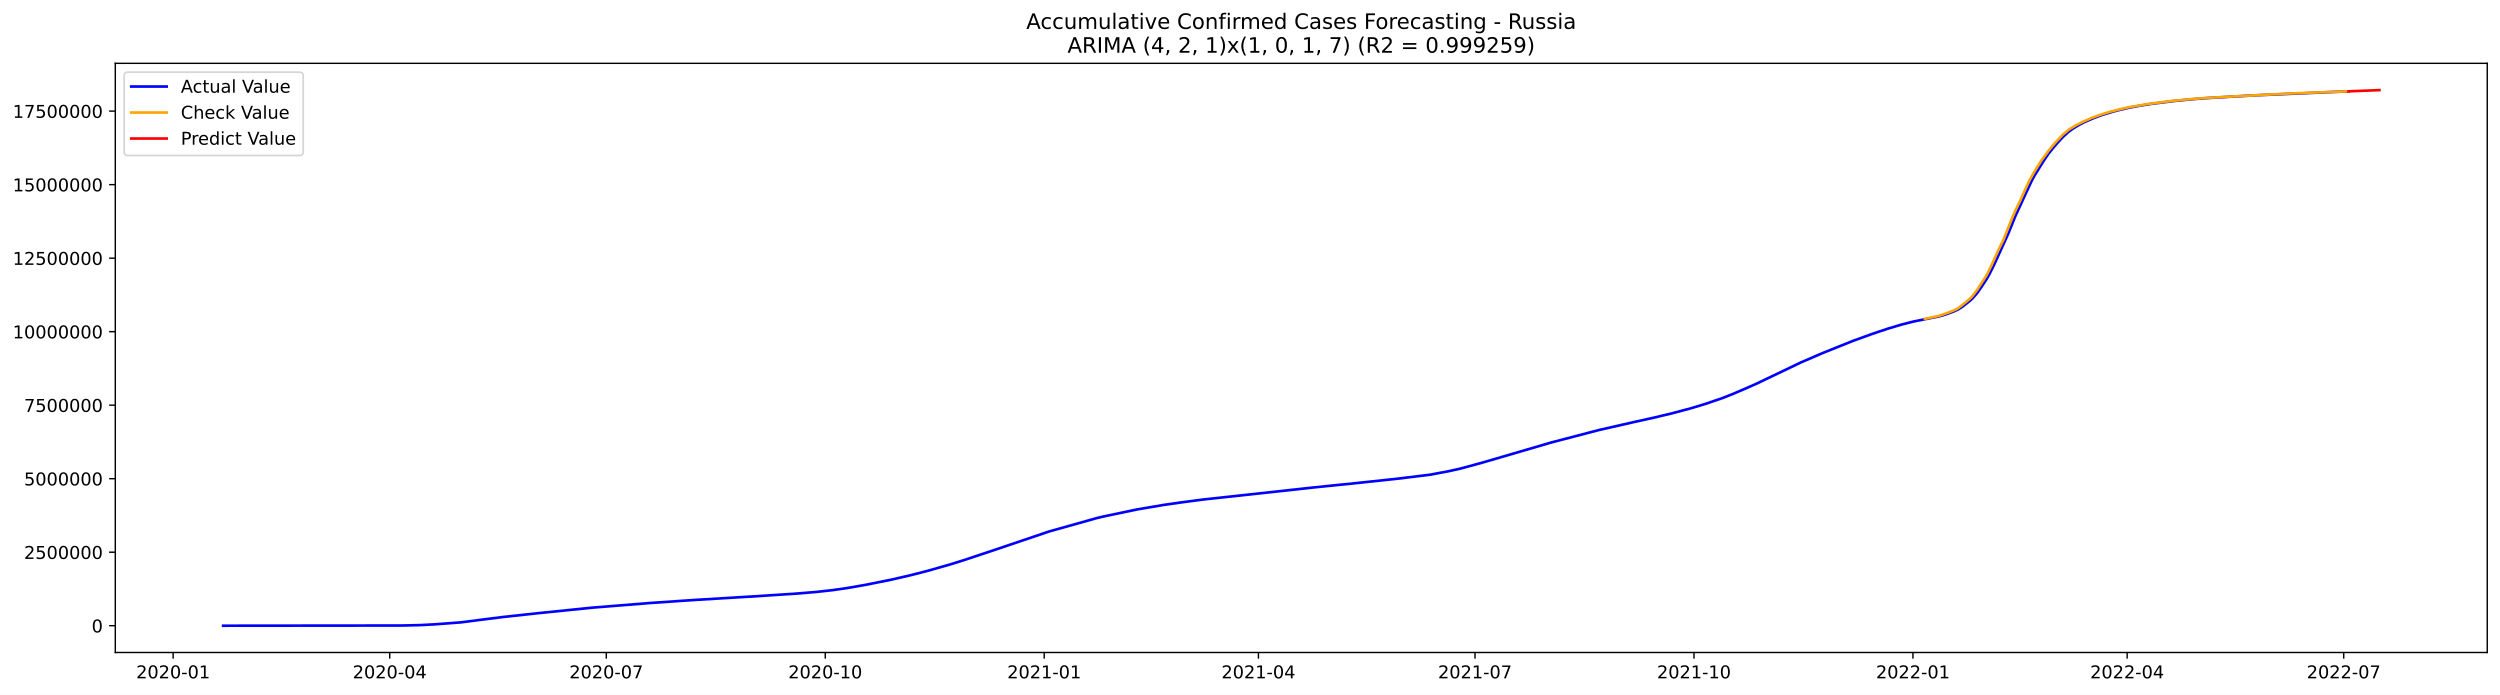
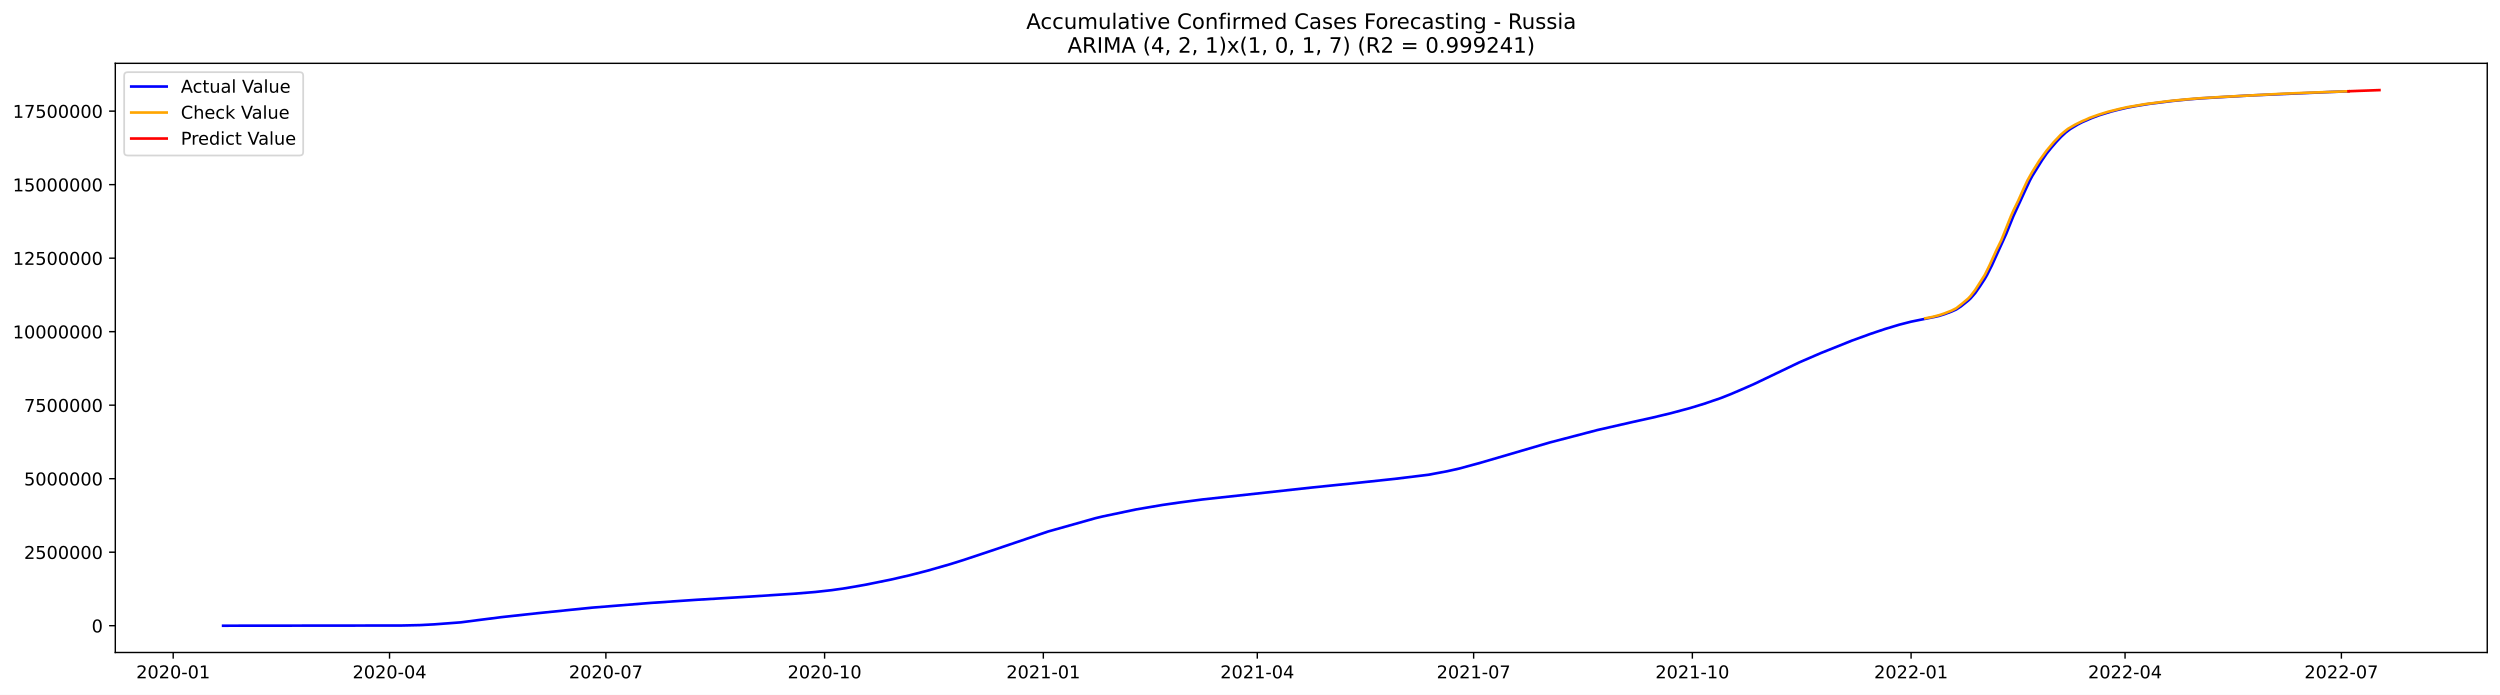
<svg xmlns="http://www.w3.org/2000/svg" xmlns:xlink="http://www.w3.org/1999/xlink" width="1411.5pt" height="392.274pt" viewBox="0 0 1411.5 392.274" version="1.1">
  <defs>
    <style type="text/css">*{stroke-linejoin: round; stroke-linecap: butt}</style>
  </defs>
  <g id="figure_1">
    <g id="patch_1">
      <path d="M 0 392.274  L 1411.5 392.274  L 1411.5 0  L 0 0  z " style="fill: #ffffff" />
    </g>
    <g id="axes_1">
      <g id="patch_2">
        <path d="M 65.1 368.396  L 1404.3 368.396  L 1404.3 35.755  L 65.1 35.755  z " style="fill: #ffffff" />
      </g>
      <g id="matplotlib.axis_1">
        <g id="xtick_1">
          <g id="line2d_1">
            <defs>
-               <path id="m89ec3e4b65" d="M 0 0  L 0 3.5  " style="stroke: #000000; stroke-width: 0.8" />
+               <path id="m504a8bcb71" d="M 0 0  L 0 3.5  " style="stroke: #000000; stroke-width: 0.8" />
            </defs>
            <g>
-               <use xlink:href="#m89ec3e4b65" x="97.754" y="368.396" style="stroke: #000000; stroke-width: 0.8" />
+               <use xlink:href="#m504a8bcb71" x="97.785" y="368.396" style="stroke: #000000; stroke-width: 0.8" />
            </g>
          </g>
          <g id="text_1">
-             <g transform="translate(76.86218 382.9939)scale(0.1 -0.1)">
+             <g transform="translate(76.89329 382.9939)scale(0.1 -0.1)">
              <defs>
                <path id="DejaVuSans-32" d="M 1228 531  L 3431 531  L 3431 0  L 469 0  L 469 531  Q 828 903 1448 1529  Q 2069 2156 2228 2338  Q 2531 2678 2651 2914  Q 2772 3150 2772 3378  Q 2772 3750 2511 3984  Q 2250 4219 1831 4219  Q 1534 4219 1204 4116  Q 875 4013 500 3803  L 500 4441  Q 881 4594 1212 4672  Q 1544 4750 1819 4750  Q 2544 4750 2975 4387  Q 3406 4025 3406 3419  Q 3406 3131 3298 2873  Q 3191 2616 2906 2266  Q 2828 2175 2409 1742  Q 1991 1309 1228 531  z " transform="scale(0.015625)" />
                <path id="DejaVuSans-30" d="M 2034 4250  Q 1547 4250 1301 3770  Q 1056 3291 1056 2328  Q 1056 1369 1301 889  Q 1547 409 2034 409  Q 2525 409 2770 889  Q 3016 1369 3016 2328  Q 3016 3291 2770 3770  Q 2525 4250 2034 4250  z M 2034 4750  Q 2819 4750 3233 4129  Q 3647 3509 3647 2328  Q 3647 1150 3233 529  Q 2819 -91 2034 -91  Q 1250 -91 836 529  Q 422 1150 422 2328  Q 422 3509 836 4129  Q 1250 4750 2034 4750  z " transform="scale(0.015625)" />
                <path id="DejaVuSans-2d" d="M 313 2009  L 1997 2009  L 1997 1497  L 313 1497  L 313 2009  z " transform="scale(0.015625)" />
                <path id="DejaVuSans-31" d="M 794 531  L 1825 531  L 1825 4091  L 703 3866  L 703 4441  L 1819 4666  L 2450 4666  L 2450 531  L 3481 531  L 3481 0  L 794 0  L 794 531  z " transform="scale(0.015625)" />
              </defs>
              <use xlink:href="#DejaVuSans-32" />
              <use xlink:href="#DejaVuSans-30" x="63.623" />
              <use xlink:href="#DejaVuSans-32" x="127.246" />
              <use xlink:href="#DejaVuSans-30" x="190.869" />
              <use xlink:href="#DejaVuSans-2d" x="254.492" />
              <use xlink:href="#DejaVuSans-30" x="290.576" />
              <use xlink:href="#DejaVuSans-31" x="354.199" />
            </g>
          </g>
        </g>
        <g id="xtick_2">
          <g id="line2d_2">
            <g>
-               <use xlink:href="#m89ec3e4b65" x="220.037" y="368.396" style="stroke: #000000; stroke-width: 0.8" />
+               <use xlink:href="#m504a8bcb71" x="219.933" y="368.396" style="stroke: #000000; stroke-width: 0.8" />
            </g>
          </g>
          <g id="text_2">
-             <g transform="translate(199.1451 382.9939)scale(0.1 -0.1)">
+             <g transform="translate(199.0414 382.9939)scale(0.1 -0.1)">
              <defs>
                <path id="DejaVuSans-34" d="M 2419 4116  L 825 1625  L 2419 1625  L 2419 4116  z M 2253 4666  L 3047 4666  L 3047 1625  L 3713 1625  L 3713 1100  L 3047 1100  L 3047 0  L 2419 0  L 2419 1100  L 313 1100  L 313 1709  L 2253 4666  z " transform="scale(0.015625)" />
              </defs>
              <use xlink:href="#DejaVuSans-32" />
              <use xlink:href="#DejaVuSans-30" x="63.623" />
              <use xlink:href="#DejaVuSans-32" x="127.246" />
              <use xlink:href="#DejaVuSans-30" x="190.869" />
              <use xlink:href="#DejaVuSans-2d" x="254.492" />
              <use xlink:href="#DejaVuSans-30" x="290.576" />
              <use xlink:href="#DejaVuSans-34" x="354.199" />
            </g>
          </g>
        </g>
        <g id="xtick_3">
          <g id="line2d_3">
            <g>
-               <use xlink:href="#m89ec3e4b65" x="342.32" y="368.396" style="stroke: #000000; stroke-width: 0.8" />
+               <use xlink:href="#m504a8bcb71" x="342.081" y="368.396" style="stroke: #000000; stroke-width: 0.8" />
            </g>
          </g>
          <g id="text_3">
-             <g transform="translate(321.4281 382.9939)scale(0.1 -0.1)">
+             <g transform="translate(321.1896 382.9939)scale(0.1 -0.1)">
              <defs>
                <path id="DejaVuSans-37" d="M 525 4666  L 3525 4666  L 3525 4397  L 1831 0  L 1172 0  L 2766 4134  L 525 4134  L 525 4666  z " transform="scale(0.015625)" />
              </defs>
              <use xlink:href="#DejaVuSans-32" />
              <use xlink:href="#DejaVuSans-30" x="63.623" />
              <use xlink:href="#DejaVuSans-32" x="127.246" />
              <use xlink:href="#DejaVuSans-30" x="190.869" />
              <use xlink:href="#DejaVuSans-2d" x="254.492" />
              <use xlink:href="#DejaVuSans-30" x="290.576" />
              <use xlink:href="#DejaVuSans-37" x="354.199" />
            </g>
          </g>
        </g>
        <g id="xtick_4">
          <g id="line2d_4">
            <g>
-               <use xlink:href="#m89ec3e4b65" x="465.946" y="368.396" style="stroke: #000000; stroke-width: 0.8" />
+               <use xlink:href="#m504a8bcb71" x="465.571" y="368.396" style="stroke: #000000; stroke-width: 0.8" />
            </g>
          </g>
          <g id="text_4">
-             <g transform="translate(445.0548 382.9939)scale(0.1 -0.1)">
+             <g transform="translate(444.68 382.9939)scale(0.1 -0.1)">
              <use xlink:href="#DejaVuSans-32" />
              <use xlink:href="#DejaVuSans-30" x="63.623" />
              <use xlink:href="#DejaVuSans-32" x="127.246" />
              <use xlink:href="#DejaVuSans-30" x="190.869" />
              <use xlink:href="#DejaVuSans-2d" x="254.492" />
              <use xlink:href="#DejaVuSans-31" x="290.576" />
              <use xlink:href="#DejaVuSans-30" x="354.199" />
            </g>
          </g>
        </g>
        <g id="xtick_5">
          <g id="line2d_5">
            <g>
-               <use xlink:href="#m89ec3e4b65" x="589.573" y="368.396" style="stroke: #000000; stroke-width: 0.8" />
+               <use xlink:href="#m504a8bcb71" x="589.062" y="368.396" style="stroke: #000000; stroke-width: 0.8" />
            </g>
          </g>
          <g id="text_5">
-             <g transform="translate(568.6816 382.9939)scale(0.1 -0.1)">
+             <g transform="translate(568.1704 382.9939)scale(0.1 -0.1)">
              <use xlink:href="#DejaVuSans-32" />
              <use xlink:href="#DejaVuSans-30" x="63.623" />
              <use xlink:href="#DejaVuSans-32" x="127.246" />
              <use xlink:href="#DejaVuSans-31" x="190.869" />
              <use xlink:href="#DejaVuSans-2d" x="254.492" />
              <use xlink:href="#DejaVuSans-30" x="290.576" />
              <use xlink:href="#DejaVuSans-31" x="354.199" />
            </g>
          </g>
        </g>
        <g id="xtick_6">
          <g id="line2d_6">
            <g>
-               <use xlink:href="#m89ec3e4b65" x="710.512" y="368.396" style="stroke: #000000; stroke-width: 0.8" />
+               <use xlink:href="#m504a8bcb71" x="709.868" y="368.396" style="stroke: #000000; stroke-width: 0.8" />
            </g>
          </g>
          <g id="text_6">
-             <g transform="translate(689.6208 382.9939)scale(0.1 -0.1)">
+             <g transform="translate(688.9763 382.9939)scale(0.1 -0.1)">
              <use xlink:href="#DejaVuSans-32" />
              <use xlink:href="#DejaVuSans-30" x="63.623" />
              <use xlink:href="#DejaVuSans-32" x="127.246" />
              <use xlink:href="#DejaVuSans-31" x="190.869" />
              <use xlink:href="#DejaVuSans-2d" x="254.492" />
              <use xlink:href="#DejaVuSans-30" x="290.576" />
              <use xlink:href="#DejaVuSans-34" x="354.199" />
            </g>
          </g>
        </g>
        <g id="xtick_7">
          <g id="line2d_7">
            <g>
-               <use xlink:href="#m89ec3e4b65" x="832.795" y="368.396" style="stroke: #000000; stroke-width: 0.8" />
+               <use xlink:href="#m504a8bcb71" x="832.016" y="368.396" style="stroke: #000000; stroke-width: 0.8" />
            </g>
          </g>
          <g id="text_7">
-             <g transform="translate(811.9037 382.9939)scale(0.1 -0.1)">
+             <g transform="translate(811.1244 382.9939)scale(0.1 -0.1)">
              <use xlink:href="#DejaVuSans-32" />
              <use xlink:href="#DejaVuSans-30" x="63.623" />
              <use xlink:href="#DejaVuSans-32" x="127.246" />
              <use xlink:href="#DejaVuSans-31" x="190.869" />
              <use xlink:href="#DejaVuSans-2d" x="254.492" />
              <use xlink:href="#DejaVuSans-30" x="290.576" />
              <use xlink:href="#DejaVuSans-37" x="354.199" />
            </g>
          </g>
        </g>
        <g id="xtick_8">
          <g id="line2d_8">
            <g>
-               <use xlink:href="#m89ec3e4b65" x="956.422" y="368.396" style="stroke: #000000; stroke-width: 0.8" />
+               <use xlink:href="#m504a8bcb71" x="955.506" y="368.396" style="stroke: #000000; stroke-width: 0.8" />
            </g>
          </g>
          <g id="text_8">
-             <g transform="translate(935.5304 382.9939)scale(0.1 -0.1)">
+             <g transform="translate(934.6148 382.9939)scale(0.1 -0.1)">
              <use xlink:href="#DejaVuSans-32" />
              <use xlink:href="#DejaVuSans-30" x="63.623" />
              <use xlink:href="#DejaVuSans-32" x="127.246" />
              <use xlink:href="#DejaVuSans-31" x="190.869" />
              <use xlink:href="#DejaVuSans-2d" x="254.492" />
              <use xlink:href="#DejaVuSans-31" x="290.576" />
              <use xlink:href="#DejaVuSans-30" x="354.199" />
            </g>
          </g>
        </g>
        <g id="xtick_9">
          <g id="line2d_9">
            <g>
-               <use xlink:href="#m89ec3e4b65" x="1080.049" y="368.396" style="stroke: #000000; stroke-width: 0.8" />
+               <use xlink:href="#m504a8bcb71" x="1078.997" y="368.396" style="stroke: #000000; stroke-width: 0.8" />
            </g>
          </g>
          <g id="text_9">
-             <g transform="translate(1059.157 382.9939)scale(0.1 -0.1)">
+             <g transform="translate(1058.105 382.9939)scale(0.1 -0.1)">
              <use xlink:href="#DejaVuSans-32" />
              <use xlink:href="#DejaVuSans-30" x="63.623" />
              <use xlink:href="#DejaVuSans-32" x="127.246" />
              <use xlink:href="#DejaVuSans-32" x="190.869" />
              <use xlink:href="#DejaVuSans-2d" x="254.492" />
              <use xlink:href="#DejaVuSans-30" x="290.576" />
              <use xlink:href="#DejaVuSans-31" x="354.199" />
            </g>
          </g>
        </g>
        <g id="xtick_10">
          <g id="line2d_10">
            <g>
-               <use xlink:href="#m89ec3e4b65" x="1200.988" y="368.396" style="stroke: #000000; stroke-width: 0.8" />
+               <use xlink:href="#m504a8bcb71" x="1199.803" y="368.396" style="stroke: #000000; stroke-width: 0.8" />
            </g>
          </g>
          <g id="text_10">
-             <g transform="translate(1180.096 382.9939)scale(0.1 -0.1)">
+             <g transform="translate(1178.911 382.9939)scale(0.1 -0.1)">
              <use xlink:href="#DejaVuSans-32" />
              <use xlink:href="#DejaVuSans-30" x="63.623" />
              <use xlink:href="#DejaVuSans-32" x="127.246" />
              <use xlink:href="#DejaVuSans-32" x="190.869" />
              <use xlink:href="#DejaVuSans-2d" x="254.492" />
              <use xlink:href="#DejaVuSans-30" x="290.576" />
              <use xlink:href="#DejaVuSans-34" x="354.199" />
            </g>
          </g>
        </g>
        <g id="xtick_11">
          <g id="line2d_11">
            <g>
-               <use xlink:href="#m89ec3e4b65" x="1323.271" y="368.396" style="stroke: #000000; stroke-width: 0.8" />
+               <use xlink:href="#m504a8bcb71" x="1321.951" y="368.396" style="stroke: #000000; stroke-width: 0.8" />
            </g>
          </g>
          <g id="text_11">
-             <g transform="translate(1302.379 382.9939)scale(0.1 -0.1)">
+             <g transform="translate(1301.059 382.9939)scale(0.1 -0.1)">
              <use xlink:href="#DejaVuSans-32" />
              <use xlink:href="#DejaVuSans-30" x="63.623" />
              <use xlink:href="#DejaVuSans-32" x="127.246" />
              <use xlink:href="#DejaVuSans-32" x="190.869" />
              <use xlink:href="#DejaVuSans-2d" x="254.492" />
              <use xlink:href="#DejaVuSans-30" x="290.576" />
              <use xlink:href="#DejaVuSans-37" x="354.199" />
            </g>
          </g>
        </g>
      </g>
      <g id="matplotlib.axis_2">
        <g id="ytick_1">
          <g id="line2d_12">
            <defs>
-               <path id="m2e0c36b276" d="M 0 0  L -3.5 0  " style="stroke: #000000; stroke-width: 0.8" />
+               <path id="m50d9e34f6b" d="M 0 0  L -3.5 0  " style="stroke: #000000; stroke-width: 0.8" />
            </defs>
            <g>
-               <use xlink:href="#m2e0c36b276" x="65.1" y="353.276" style="stroke: #000000; stroke-width: 0.8" />
+               <use xlink:href="#m50d9e34f6b" x="65.1" y="353.276" style="stroke: #000000; stroke-width: 0.8" />
            </g>
          </g>
          <g id="text_12">
            <g transform="translate(51.7375 357.0747)scale(0.1 -0.1)">
              <use xlink:href="#DejaVuSans-30" />
            </g>
          </g>
        </g>
        <g id="ytick_2">
          <g id="line2d_13">
            <g>
-               <use xlink:href="#m2e0c36b276" x="65.1" y="311.771" style="stroke: #000000; stroke-width: 0.8" />
+               <use xlink:href="#m50d9e34f6b" x="65.1" y="311.771" style="stroke: #000000; stroke-width: 0.8" />
            </g>
          </g>
          <g id="text_13">
-             <g transform="translate(13.5625 315.5699)scale(0.1 -0.1)">
+             <g transform="translate(13.5625 315.5702)scale(0.1 -0.1)">
              <defs>
                <path id="DejaVuSans-35" d="M 691 4666  L 3169 4666  L 3169 4134  L 1269 4134  L 1269 2991  Q 1406 3038 1543 3061  Q 1681 3084 1819 3084  Q 2600 3084 3056 2656  Q 3513 2228 3513 1497  Q 3513 744 3044 326  Q 2575 -91 1722 -91  Q 1428 -91 1123 -41  Q 819 9 494 109  L 494 744  Q 775 591 1075 516  Q 1375 441 1709 441  Q 2250 441 2565 725  Q 2881 1009 2881 1497  Q 2881 1984 2565 2268  Q 2250 2553 1709 2553  Q 1456 2553 1204 2497  Q 953 2441 691 2322  L 691 4666  z " transform="scale(0.015625)" />
              </defs>
              <use xlink:href="#DejaVuSans-32" />
              <use xlink:href="#DejaVuSans-35" x="63.623" />
              <use xlink:href="#DejaVuSans-30" x="127.246" />
              <use xlink:href="#DejaVuSans-30" x="190.869" />
              <use xlink:href="#DejaVuSans-30" x="254.492" />
              <use xlink:href="#DejaVuSans-30" x="318.115" />
              <use xlink:href="#DejaVuSans-30" x="381.738" />
            </g>
          </g>
        </g>
        <g id="ytick_3">
          <g id="line2d_14">
            <g>
-               <use xlink:href="#m2e0c36b276" x="65.1" y="270.266" style="stroke: #000000; stroke-width: 0.8" />
+               <use xlink:href="#m50d9e34f6b" x="65.1" y="270.266" style="stroke: #000000; stroke-width: 0.8" />
            </g>
          </g>
          <g id="text_14">
-             <g transform="translate(13.5625 274.0652)scale(0.1 -0.1)">
+             <g transform="translate(13.5625 274.0657)scale(0.1 -0.1)">
              <use xlink:href="#DejaVuSans-35" />
              <use xlink:href="#DejaVuSans-30" x="63.623" />
              <use xlink:href="#DejaVuSans-30" x="127.246" />
              <use xlink:href="#DejaVuSans-30" x="190.869" />
              <use xlink:href="#DejaVuSans-30" x="254.492" />
              <use xlink:href="#DejaVuSans-30" x="318.115" />
              <use xlink:href="#DejaVuSans-30" x="381.738" />
            </g>
          </g>
        </g>
        <g id="ytick_4">
          <g id="line2d_15">
            <g>
-               <use xlink:href="#m2e0c36b276" x="65.1" y="228.761" style="stroke: #000000; stroke-width: 0.8" />
+               <use xlink:href="#m50d9e34f6b" x="65.1" y="228.762" style="stroke: #000000; stroke-width: 0.8" />
            </g>
          </g>
          <g id="text_15">
-             <g transform="translate(13.5625 232.5604)scale(0.1 -0.1)">
+             <g transform="translate(13.5625 232.5612)scale(0.1 -0.1)">
              <use xlink:href="#DejaVuSans-37" />
              <use xlink:href="#DejaVuSans-35" x="63.623" />
              <use xlink:href="#DejaVuSans-30" x="127.246" />
              <use xlink:href="#DejaVuSans-30" x="190.869" />
              <use xlink:href="#DejaVuSans-30" x="254.492" />
              <use xlink:href="#DejaVuSans-30" x="318.115" />
              <use xlink:href="#DejaVuSans-30" x="381.738" />
            </g>
          </g>
        </g>
        <g id="ytick_5">
          <g id="line2d_16">
            <g>
-               <use xlink:href="#m2e0c36b276" x="65.1" y="187.256" style="stroke: #000000; stroke-width: 0.8" />
+               <use xlink:href="#m50d9e34f6b" x="65.1" y="187.257" style="stroke: #000000; stroke-width: 0.8" />
            </g>
          </g>
          <g id="text_16">
-             <g transform="translate(7.2 191.0556)scale(0.1 -0.1)">
+             <g transform="translate(7.2 191.0567)scale(0.1 -0.1)">
              <use xlink:href="#DejaVuSans-31" />
              <use xlink:href="#DejaVuSans-30" x="63.623" />
              <use xlink:href="#DejaVuSans-30" x="127.246" />
              <use xlink:href="#DejaVuSans-30" x="190.869" />
              <use xlink:href="#DejaVuSans-30" x="254.492" />
              <use xlink:href="#DejaVuSans-30" x="318.115" />
              <use xlink:href="#DejaVuSans-30" x="381.738" />
              <use xlink:href="#DejaVuSans-30" x="445.361" />
            </g>
          </g>
        </g>
        <g id="ytick_6">
          <g id="line2d_17">
            <g>
-               <use xlink:href="#m2e0c36b276" x="65.1" y="145.752" style="stroke: #000000; stroke-width: 0.8" />
+               <use xlink:href="#m50d9e34f6b" x="65.1" y="145.753" style="stroke: #000000; stroke-width: 0.8" />
            </g>
          </g>
          <g id="text_17">
-             <g transform="translate(7.2 149.5508)scale(0.1 -0.1)">
+             <g transform="translate(7.2 149.5522)scale(0.1 -0.1)">
              <use xlink:href="#DejaVuSans-31" />
              <use xlink:href="#DejaVuSans-32" x="63.623" />
              <use xlink:href="#DejaVuSans-35" x="127.246" />
              <use xlink:href="#DejaVuSans-30" x="190.869" />
              <use xlink:href="#DejaVuSans-30" x="254.492" />
              <use xlink:href="#DejaVuSans-30" x="318.115" />
              <use xlink:href="#DejaVuSans-30" x="381.738" />
              <use xlink:href="#DejaVuSans-30" x="445.361" />
            </g>
          </g>
        </g>
        <g id="ytick_7">
          <g id="line2d_18">
            <g>
-               <use xlink:href="#m2e0c36b276" x="65.1" y="104.247" style="stroke: #000000; stroke-width: 0.8" />
+               <use xlink:href="#m50d9e34f6b" x="65.1" y="104.248" style="stroke: #000000; stroke-width: 0.8" />
            </g>
          </g>
          <g id="text_18">
-             <g transform="translate(7.2 108.046)scale(0.1 -0.1)">
+             <g transform="translate(7.2 108.0477)scale(0.1 -0.1)">
              <use xlink:href="#DejaVuSans-31" />
              <use xlink:href="#DejaVuSans-35" x="63.623" />
              <use xlink:href="#DejaVuSans-30" x="127.246" />
              <use xlink:href="#DejaVuSans-30" x="190.869" />
              <use xlink:href="#DejaVuSans-30" x="254.492" />
              <use xlink:href="#DejaVuSans-30" x="318.115" />
              <use xlink:href="#DejaVuSans-30" x="381.738" />
              <use xlink:href="#DejaVuSans-30" x="445.361" />
            </g>
          </g>
        </g>
        <g id="ytick_8">
          <g id="line2d_19">
            <g>
-               <use xlink:href="#m2e0c36b276" x="65.1" y="62.742" style="stroke: #000000; stroke-width: 0.8" />
+               <use xlink:href="#m50d9e34f6b" x="65.1" y="62.744" style="stroke: #000000; stroke-width: 0.8" />
            </g>
          </g>
          <g id="text_19">
-             <g transform="translate(7.2 66.54123)scale(0.1 -0.1)">
+             <g transform="translate(7.2 66.54315)scale(0.1 -0.1)">
              <use xlink:href="#DejaVuSans-31" />
              <use xlink:href="#DejaVuSans-37" x="63.623" />
              <use xlink:href="#DejaVuSans-35" x="127.246" />
              <use xlink:href="#DejaVuSans-30" x="190.869" />
              <use xlink:href="#DejaVuSans-30" x="254.492" />
              <use xlink:href="#DejaVuSans-30" x="318.115" />
              <use xlink:href="#DejaVuSans-30" x="381.738" />
              <use xlink:href="#DejaVuSans-30" x="445.361" />
            </g>
          </g>
        </g>
      </g>
      <g id="line2d_20">
-         <path d="M 125.973 353.276  L 226.755 353.17  L 237.506 352.925  L 245.568 352.493  L 260.35 351.376  L 269.756 350.157  L 283.194 348.45  L 303.35 346.25  L 334.257 343.096  L 367.851 340.389  L 393.383 338.656  L 422.946 336.882  L 448.477 335.23  L 460.571 334.245  L 469.978 333.203  L 478.04 332.054  L 488.79 330.185  L 503.572 327.203  L 514.322 324.719  L 523.728 322.306  L 537.166 318.465  L 543.885 316.361  L 560.01 311.005  L 570.76 307.374  L 592.261 300.087  L 619.136 292.538  L 623.167 291.579  L 641.98 287.632  L 656.761 285.118  L 666.168 283.761  L 679.605 281.991  L 741.419 275.247  L 765.607 272.772  L 788.451 270.339  L 807.264 268.042  L 818.014 266.029  L 824.733 264.522  L 836.826 261.231  L 875.796 249.838  L 902.671 242.815  L 922.828 238.227  L 933.578 235.853  L 944.328 233.284  L 955.078 230.403  L 963.141 227.949  L 972.547 224.729  L 977.922 222.61  L 985.985 219.16  L 991.36 216.792  L 1016.891 204.587  L 1028.985 199.361  L 1046.454 192.363  L 1057.205 188.466  L 1065.267 185.763  L 1073.33 183.333  L 1080.049 181.612  L 1085.424 180.521  L 1093.486 178.904  L 1096.174 178.26  L 1098.861 177.421  L 1102.893 175.92  L 1105.58 174.723  L 1108.268 172.965  L 1112.299 169.737  L 1113.643 168.508  L 1116.33 165.43  L 1119.018 161.568  L 1121.705 157.455  L 1123.049 155.114  L 1125.737 149.775  L 1133.799 132.072  L 1137.831 122.111  L 1144.549 107.527  L 1147.237 101.794  L 1148.581 99.306  L 1153.956 90.64  L 1156.643 86.718  L 1159.331 83.367  L 1162.018 80.244  L 1164.706 77.36  L 1167.394 74.857  L 1170.081 72.809  L 1174.112 70.367  L 1176.8 68.971  L 1182.175 66.646  L 1186.206 65.132  L 1192.925 63.044  L 1196.956 62.005  L 1202.332 60.758  L 1207.707 59.765  L 1214.425 58.667  L 1227.863 56.984  L 1237.27 56.062  L 1243.988 55.51  L 1270.864 53.931  L 1316.552 51.951  L 1325.958 51.608  L 1325.958 51.608  " clip-path="url(#p3400d4f9da)" style="fill: none; stroke: #0000ff; stroke-width: 1.5; stroke-linecap: square" />
+         <path d="M 125.973 353.276  L 226.644 353.17  L 237.383 352.925  L 245.436 352.493  L 260.201 351.376  L 269.597 350.157  L 283.02 348.45  L 303.155 346.25  L 334.027 343.096  L 367.584 340.389  L 393.088 338.657  L 422.618 336.882  L 448.122 335.23  L 460.202 334.245  L 469.598 333.203  L 477.652 332.054  L 488.39 330.185  L 503.155 327.203  L 513.894 324.719  L 523.29 322.307  L 536.713 318.466  L 543.424 316.361  L 559.532 311.005  L 570.27 307.374  L 591.746 300.088  L 618.592 292.539  L 622.619 291.579  L 641.411 287.632  L 656.176 285.118  L 665.572 283.761  L 678.995 281.992  L 740.74 275.247  L 764.901 272.773  L 787.72 270.339  L 806.512 268.043  L 817.251 266.029  L 823.962 264.522  L 836.043 261.232  L 874.969 249.838  L 901.815 242.815  L 921.949 238.227  L 932.687 235.854  L 943.426 233.285  L 954.164 230.404  L 962.218 227.949  L 971.614 224.729  L 976.983 222.611  L 985.037 219.161  L 990.406 216.792  L 1015.909 204.587  L 1027.99 199.362  L 1045.44 192.364  L 1056.178 188.467  L 1064.232 185.764  L 1072.285 183.334  L 1078.997 181.613  L 1084.366 180.522  L 1092.42 178.905  L 1095.104 178.261  L 1097.789 177.422  L 1101.816 175.921  L 1104.5 174.725  L 1107.185 172.967  L 1111.212 169.738  L 1112.554 168.509  L 1115.238 165.431  L 1117.923 161.569  L 1120.608 157.456  L 1121.95 155.115  L 1124.634 149.776  L 1132.688 132.074  L 1136.715 122.113  L 1143.426 107.528  L 1146.111 101.795  L 1147.453 99.307  L 1152.822 90.642  L 1155.507 86.719  L 1158.192 83.369  L 1160.876 80.246  L 1163.561 77.362  L 1166.245 74.859  L 1168.93 72.811  L 1172.957 70.369  L 1175.641 68.973  L 1181.011 66.648  L 1185.037 65.134  L 1191.749 63.046  L 1195.776 62.006  L 1201.145 60.76  L 1206.514 59.767  L 1213.225 58.669  L 1226.648 56.986  L 1236.044 56.064  L 1242.756 55.512  L 1269.601 53.933  L 1315.239 51.953  L 1325.978 51.563  L 1325.978 51.563  " clip-path="url(#pd18e14d08c)" style="fill: none; stroke: #0000ff; stroke-width: 1.5; stroke-linecap: square" />
      </g>
      <g id="line2d_21">
-         <path d="M 1086.767 180.029  L 1090.799 179.199  L 1094.83 178.311  L 1100.205 176.433  L 1104.236 174.755  L 1105.58 174.029  L 1109.611 170.826  L 1112.299 168.578  L 1113.643 167.17  L 1116.33 163.66  L 1121.705 155.25  L 1124.393 149.809  L 1128.424 140.937  L 1131.112 135.502  L 1136.487 122.034  L 1137.831 119.006  L 1140.518 113.506  L 1143.206 107.491  L 1145.893 101.751  L 1148.581 97.005  L 1152.612 90.567  L 1156.643 85.046  L 1160.675 80.245  L 1164.706 76.007  L 1167.394 73.754  L 1168.737 72.713  L 1172.769 70.362  L 1176.8 68.385  L 1179.487 67.25  L 1180.831 66.602  L 1186.206 64.698  L 1191.581 63.036  L 1198.3 61.367  L 1202.332 60.474  L 1213.082 58.664  L 1226.519 56.986  L 1234.582 56.193  L 1242.645 55.506  L 1254.739 54.785  L 1291.02 52.879  L 1307.146 52.242  L 1319.239 51.817  L 1325.958 51.56  L 1325.958 51.56  " clip-path="url(#p3400d4f9da)" style="fill: none; stroke: #ffa500; stroke-width: 1.5; stroke-linecap: square" />
+         <path d="M 1087.05 179.717  L 1091.077 178.93  L 1095.104 177.871  L 1097.789 176.953  L 1101.816 175.388  L 1104.5 174.03  L 1107.185 171.938  L 1111.212 168.58  L 1112.554 167.172  L 1115.238 163.662  L 1120.608 155.251  L 1123.292 149.81  L 1127.319 140.938  L 1130.004 135.504  L 1135.373 122.034  L 1136.715 119.007  L 1139.4 113.507  L 1142.084 107.492  L 1144.769 101.752  L 1147.453 97.006  L 1151.48 90.567  L 1155.507 85.048  L 1159.534 80.247  L 1163.561 76.009  L 1166.245 73.756  L 1167.588 72.715  L 1171.615 70.363  L 1175.641 68.387  L 1178.326 67.252  L 1179.668 66.605  L 1185.037 64.7  L 1190.407 63.038  L 1197.118 61.368  L 1201.145 60.477  L 1211.883 58.666  L 1225.306 56.988  L 1233.36 56.195  L 1241.413 55.508  L 1253.494 54.787  L 1289.736 52.881  L 1305.843 52.244  L 1317.924 51.819  L 1325.978 51.519  L 1325.978 51.519  " clip-path="url(#pd18e14d08c)" style="fill: none; stroke: #ffa500; stroke-width: 1.5; stroke-linecap: square" />
      </g>
      <g id="line2d_22">
-         <path d="M 1325.958 51.56  L 1327.302 51.514  L 1328.646 51.462  L 1329.99 51.41  L 1331.333 51.356  L 1332.677 51.301  L 1334.021 51.248  L 1335.365 51.197  L 1336.708 51.147  L 1338.052 51.094  L 1339.396 51.04  L 1340.74 50.985  L 1342.084 50.929  L 1343.427 50.876  " clip-path="url(#p3400d4f9da)" style="fill: none; stroke: #ff0000; stroke-width: 1.5; stroke-linecap: square" />
+         <path d="M 1325.978 51.519  L 1327.32 51.468  L 1328.662 51.418  L 1330.004 51.367  L 1331.347 51.315  L 1332.689 51.264  L 1334.031 51.217  L 1335.374 51.171  L 1336.716 51.122  L 1338.058 51.073  L 1339.4 51.023  L 1340.743 50.972  L 1342.085 50.923  L 1343.427 50.876  " clip-path="url(#pd18e14d08c)" style="fill: none; stroke: #ff0000; stroke-width: 1.5; stroke-linecap: square" />
      </g>
      <g id="patch_3">
        <path d="M 65.1 368.396  L 65.1 35.755  " style="fill: none; stroke: #000000; stroke-width: 0.8; stroke-linejoin: miter; stroke-linecap: square" />
      </g>
      <g id="patch_4">
        <path d="M 1404.3 368.396  L 1404.3 35.755  " style="fill: none; stroke: #000000; stroke-width: 0.8; stroke-linejoin: miter; stroke-linecap: square" />
      </g>
      <g id="patch_5">
        <path d="M 65.1 368.396  L 1404.3 368.396  " style="fill: none; stroke: #000000; stroke-width: 0.8; stroke-linejoin: miter; stroke-linecap: square" />
      </g>
      <g id="patch_6">
        <path d="M 65.1 35.755  L 1404.3 35.755  " style="fill: none; stroke: #000000; stroke-width: 0.8; stroke-linejoin: miter; stroke-linecap: square" />
      </g>
      <g id="text_20">
        <g transform="translate(579.4322 16.31812)scale(0.12 -0.12)">
          <defs>
            <path id="DejaVuSans-41" d="M 2188 4044  L 1331 1722  L 3047 1722  L 2188 4044  z M 1831 4666  L 2547 4666  L 4325 0  L 3669 0  L 3244 1197  L 1141 1197  L 716 0  L 50 0  L 1831 4666  z " transform="scale(0.015625)" />
            <path id="DejaVuSans-63" d="M 3122 3366  L 3122 2828  Q 2878 2963 2633 3030  Q 2388 3097 2138 3097  Q 1578 3097 1268 2742  Q 959 2388 959 1747  Q 959 1106 1268 751  Q 1578 397 2138 397  Q 2388 397 2633 464  Q 2878 531 3122 666  L 3122 134  Q 2881 22 2623 -34  Q 2366 -91 2075 -91  Q 1284 -91 818 406  Q 353 903 353 1747  Q 353 2603 823 3093  Q 1294 3584 2113 3584  Q 2378 3584 2631 3529  Q 2884 3475 3122 3366  z " transform="scale(0.015625)" />
            <path id="DejaVuSans-75" d="M 544 1381  L 544 3500  L 1119 3500  L 1119 1403  Q 1119 906 1312 657  Q 1506 409 1894 409  Q 2359 409 2629 706  Q 2900 1003 2900 1516  L 2900 3500  L 3475 3500  L 3475 0  L 2900 0  L 2900 538  Q 2691 219 2414 64  Q 2138 -91 1772 -91  Q 1169 -91 856 284  Q 544 659 544 1381  z M 1991 3584  L 1991 3584  z " transform="scale(0.015625)" />
            <path id="DejaVuSans-6d" d="M 3328 2828  Q 3544 3216 3844 3400  Q 4144 3584 4550 3584  Q 5097 3584 5394 3201  Q 5691 2819 5691 2113  L 5691 0  L 5113 0  L 5113 2094  Q 5113 2597 4934 2840  Q 4756 3084 4391 3084  Q 3944 3084 3684 2787  Q 3425 2491 3425 1978  L 3425 0  L 2847 0  L 2847 2094  Q 2847 2600 2669 2842  Q 2491 3084 2119 3084  Q 1678 3084 1418 2786  Q 1159 2488 1159 1978  L 1159 0  L 581 0  L 581 3500  L 1159 3500  L 1159 2956  Q 1356 3278 1631 3431  Q 1906 3584 2284 3584  Q 2666 3584 2933 3390  Q 3200 3197 3328 2828  z " transform="scale(0.015625)" />
            <path id="DejaVuSans-6c" d="M 603 4863  L 1178 4863  L 1178 0  L 603 0  L 603 4863  z " transform="scale(0.015625)" />
            <path id="DejaVuSans-61" d="M 2194 1759  Q 1497 1759 1228 1600  Q 959 1441 959 1056  Q 959 750 1161 570  Q 1363 391 1709 391  Q 2188 391 2477 730  Q 2766 1069 2766 1631  L 2766 1759  L 2194 1759  z M 3341 1997  L 3341 0  L 2766 0  L 2766 531  Q 2569 213 2275 61  Q 1981 -91 1556 -91  Q 1019 -91 701 211  Q 384 513 384 1019  Q 384 1609 779 1909  Q 1175 2209 1959 2209  L 2766 2209  L 2766 2266  Q 2766 2663 2505 2880  Q 2244 3097 1772 3097  Q 1472 3097 1187 3025  Q 903 2953 641 2809  L 641 3341  Q 956 3463 1253 3523  Q 1550 3584 1831 3584  Q 2591 3584 2966 3190  Q 3341 2797 3341 1997  z " transform="scale(0.015625)" />
            <path id="DejaVuSans-74" d="M 1172 4494  L 1172 3500  L 2356 3500  L 2356 3053  L 1172 3053  L 1172 1153  Q 1172 725 1289 603  Q 1406 481 1766 481  L 2356 481  L 2356 0  L 1766 0  Q 1100 0 847 248  Q 594 497 594 1153  L 594 3053  L 172 3053  L 172 3500  L 594 3500  L 594 4494  L 1172 4494  z " transform="scale(0.015625)" />
            <path id="DejaVuSans-69" d="M 603 3500  L 1178 3500  L 1178 0  L 603 0  L 603 3500  z M 603 4863  L 1178 4863  L 1178 4134  L 603 4134  L 603 4863  z " transform="scale(0.015625)" />
            <path id="DejaVuSans-76" d="M 191 3500  L 800 3500  L 1894 563  L 2988 3500  L 3597 3500  L 2284 0  L 1503 0  L 191 3500  z " transform="scale(0.015625)" />
            <path id="DejaVuSans-65" d="M 3597 1894  L 3597 1613  L 953 1613  Q 991 1019 1311 708  Q 1631 397 2203 397  Q 2534 397 2845 478  Q 3156 559 3463 722  L 3463 178  Q 3153 47 2828 -22  Q 2503 -91 2169 -91  Q 1331 -91 842 396  Q 353 884 353 1716  Q 353 2575 817 3079  Q 1281 3584 2069 3584  Q 2775 3584 3186 3129  Q 3597 2675 3597 1894  z M 3022 2063  Q 3016 2534 2758 2815  Q 2500 3097 2075 3097  Q 1594 3097 1305 2825  Q 1016 2553 972 2059  L 3022 2063  z " transform="scale(0.015625)" />
            <path id="DejaVuSans-20" transform="scale(0.015625)" />
            <path id="DejaVuSans-43" d="M 4122 4306  L 4122 3641  Q 3803 3938 3442 4084  Q 3081 4231 2675 4231  Q 1875 4231 1450 3742  Q 1025 3253 1025 2328  Q 1025 1406 1450 917  Q 1875 428 2675 428  Q 3081 428 3442 575  Q 3803 722 4122 1019  L 4122 359  Q 3791 134 3420 21  Q 3050 -91 2638 -91  Q 1578 -91 968 557  Q 359 1206 359 2328  Q 359 3453 968 4101  Q 1578 4750 2638 4750  Q 3056 4750 3426 4639  Q 3797 4528 4122 4306  z " transform="scale(0.015625)" />
            <path id="DejaVuSans-6f" d="M 1959 3097  Q 1497 3097 1228 2736  Q 959 2375 959 1747  Q 959 1119 1226 758  Q 1494 397 1959 397  Q 2419 397 2687 759  Q 2956 1122 2956 1747  Q 2956 2369 2687 2733  Q 2419 3097 1959 3097  z M 1959 3584  Q 2709 3584 3137 3096  Q 3566 2609 3566 1747  Q 3566 888 3137 398  Q 2709 -91 1959 -91  Q 1206 -91 779 398  Q 353 888 353 1747  Q 353 2609 779 3096  Q 1206 3584 1959 3584  z " transform="scale(0.015625)" />
            <path id="DejaVuSans-6e" d="M 3513 2113  L 3513 0  L 2938 0  L 2938 2094  Q 2938 2591 2744 2837  Q 2550 3084 2163 3084  Q 1697 3084 1428 2787  Q 1159 2491 1159 1978  L 1159 0  L 581 0  L 581 3500  L 1159 3500  L 1159 2956  Q 1366 3272 1645 3428  Q 1925 3584 2291 3584  Q 2894 3584 3203 3211  Q 3513 2838 3513 2113  z " transform="scale(0.015625)" />
            <path id="DejaVuSans-66" d="M 2375 4863  L 2375 4384  L 1825 4384  Q 1516 4384 1395 4259  Q 1275 4134 1275 3809  L 1275 3500  L 2222 3500  L 2222 3053  L 1275 3053  L 1275 0  L 697 0  L 697 3053  L 147 3053  L 147 3500  L 697 3500  L 697 3744  Q 697 4328 969 4595  Q 1241 4863 1831 4863  L 2375 4863  z " transform="scale(0.015625)" />
            <path id="DejaVuSans-72" d="M 2631 2963  Q 2534 3019 2420 3045  Q 2306 3072 2169 3072  Q 1681 3072 1420 2755  Q 1159 2438 1159 1844  L 1159 0  L 581 0  L 581 3500  L 1159 3500  L 1159 2956  Q 1341 3275 1631 3429  Q 1922 3584 2338 3584  Q 2397 3584 2469 3576  Q 2541 3569 2628 3553  L 2631 2963  z " transform="scale(0.015625)" />
            <path id="DejaVuSans-64" d="M 2906 2969  L 2906 4863  L 3481 4863  L 3481 0  L 2906 0  L 2906 525  Q 2725 213 2448 61  Q 2172 -91 1784 -91  Q 1150 -91 751 415  Q 353 922 353 1747  Q 353 2572 751 3078  Q 1150 3584 1784 3584  Q 2172 3584 2448 3432  Q 2725 3281 2906 2969  z M 947 1747  Q 947 1113 1208 752  Q 1469 391 1925 391  Q 2381 391 2643 752  Q 2906 1113 2906 1747  Q 2906 2381 2643 2742  Q 2381 3103 1925 3103  Q 1469 3103 1208 2742  Q 947 2381 947 1747  z " transform="scale(0.015625)" />
            <path id="DejaVuSans-73" d="M 2834 3397  L 2834 2853  Q 2591 2978 2328 3040  Q 2066 3103 1784 3103  Q 1356 3103 1142 2972  Q 928 2841 928 2578  Q 928 2378 1081 2264  Q 1234 2150 1697 2047  L 1894 2003  Q 2506 1872 2764 1633  Q 3022 1394 3022 966  Q 3022 478 2636 193  Q 2250 -91 1575 -91  Q 1294 -91 989 -36  Q 684 19 347 128  L 347 722  Q 666 556 975 473  Q 1284 391 1588 391  Q 1994 391 2212 530  Q 2431 669 2431 922  Q 2431 1156 2273 1281  Q 2116 1406 1581 1522  L 1381 1569  Q 847 1681 609 1914  Q 372 2147 372 2553  Q 372 3047 722 3315  Q 1072 3584 1716 3584  Q 2034 3584 2315 3537  Q 2597 3491 2834 3397  z " transform="scale(0.015625)" />
            <path id="DejaVuSans-46" d="M 628 4666  L 3309 4666  L 3309 4134  L 1259 4134  L 1259 2759  L 3109 2759  L 3109 2228  L 1259 2228  L 1259 0  L 628 0  L 628 4666  z " transform="scale(0.015625)" />
            <path id="DejaVuSans-67" d="M 2906 1791  Q 2906 2416 2648 2759  Q 2391 3103 1925 3103  Q 1463 3103 1205 2759  Q 947 2416 947 1791  Q 947 1169 1205 825  Q 1463 481 1925 481  Q 2391 481 2648 825  Q 2906 1169 2906 1791  z M 3481 434  Q 3481 -459 3084 -895  Q 2688 -1331 1869 -1331  Q 1566 -1331 1297 -1286  Q 1028 -1241 775 -1147  L 775 -588  Q 1028 -725 1275 -790  Q 1522 -856 1778 -856  Q 2344 -856 2625 -561  Q 2906 -266 2906 331  L 2906 616  Q 2728 306 2450 153  Q 2172 0 1784 0  Q 1141 0 747 490  Q 353 981 353 1791  Q 353 2603 747 3093  Q 1141 3584 1784 3584  Q 2172 3584 2450 3431  Q 2728 3278 2906 2969  L 2906 3500  L 3481 3500  L 3481 434  z " transform="scale(0.015625)" />
            <path id="DejaVuSans-52" d="M 2841 2188  Q 3044 2119 3236 1894  Q 3428 1669 3622 1275  L 4263 0  L 3584 0  L 2988 1197  Q 2756 1666 2539 1819  Q 2322 1972 1947 1972  L 1259 1972  L 1259 0  L 628 0  L 628 4666  L 2053 4666  Q 2853 4666 3247 4331  Q 3641 3997 3641 3322  Q 3641 2881 3436 2590  Q 3231 2300 2841 2188  z M 1259 4147  L 1259 2491  L 2053 2491  Q 2509 2491 2742 2702  Q 2975 2913 2975 3322  Q 2975 3731 2742 3939  Q 2509 4147 2053 4147  L 1259 4147  z " transform="scale(0.015625)" />
          </defs>
          <use xlink:href="#DejaVuSans-41" />
          <use xlink:href="#DejaVuSans-63" x="66.658" />
          <use xlink:href="#DejaVuSans-63" x="121.639" />
          <use xlink:href="#DejaVuSans-75" x="176.619" />
          <use xlink:href="#DejaVuSans-6d" x="239.998" />
          <use xlink:href="#DejaVuSans-75" x="337.41" />
          <use xlink:href="#DejaVuSans-6c" x="400.789" />
          <use xlink:href="#DejaVuSans-61" x="428.572" />
          <use xlink:href="#DejaVuSans-74" x="489.852" />
          <use xlink:href="#DejaVuSans-69" x="529.061" />
          <use xlink:href="#DejaVuSans-76" x="556.844" />
          <use xlink:href="#DejaVuSans-65" x="616.023" />
          <use xlink:href="#DejaVuSans-20" x="677.547" />
          <use xlink:href="#DejaVuSans-43" x="709.334" />
          <use xlink:href="#DejaVuSans-6f" x="779.158" />
          <use xlink:href="#DejaVuSans-6e" x="840.34" />
          <use xlink:href="#DejaVuSans-66" x="903.719" />
          <use xlink:href="#DejaVuSans-69" x="938.924" />
          <use xlink:href="#DejaVuSans-72" x="966.707" />
          <use xlink:href="#DejaVuSans-6d" x="1006.07" />
          <use xlink:href="#DejaVuSans-65" x="1103.482" />
          <use xlink:href="#DejaVuSans-64" x="1165.006" />
          <use xlink:href="#DejaVuSans-20" x="1228.482" />
          <use xlink:href="#DejaVuSans-43" x="1260.27" />
          <use xlink:href="#DejaVuSans-61" x="1330.094" />
          <use xlink:href="#DejaVuSans-73" x="1391.373" />
          <use xlink:href="#DejaVuSans-65" x="1443.473" />
          <use xlink:href="#DejaVuSans-73" x="1504.996" />
          <use xlink:href="#DejaVuSans-20" x="1557.096" />
          <use xlink:href="#DejaVuSans-46" x="1588.883" />
          <use xlink:href="#DejaVuSans-6f" x="1642.777" />
          <use xlink:href="#DejaVuSans-72" x="1703.959" />
          <use xlink:href="#DejaVuSans-65" x="1742.822" />
          <use xlink:href="#DejaVuSans-63" x="1804.346" />
          <use xlink:href="#DejaVuSans-61" x="1859.326" />
          <use xlink:href="#DejaVuSans-73" x="1920.605" />
          <use xlink:href="#DejaVuSans-74" x="1972.705" />
          <use xlink:href="#DejaVuSans-69" x="2011.914" />
          <use xlink:href="#DejaVuSans-6e" x="2039.697" />
          <use xlink:href="#DejaVuSans-67" x="2103.076" />
          <use xlink:href="#DejaVuSans-20" x="2166.553" />
          <use xlink:href="#DejaVuSans-2d" x="2198.34" />
          <use xlink:href="#DejaVuSans-20" x="2234.424" />
          <use xlink:href="#DejaVuSans-52" x="2266.211" />
          <use xlink:href="#DejaVuSans-75" x="2331.193" />
          <use xlink:href="#DejaVuSans-73" x="2394.572" />
          <use xlink:href="#DejaVuSans-73" x="2446.672" />
          <use xlink:href="#DejaVuSans-69" x="2498.771" />
          <use xlink:href="#DejaVuSans-61" x="2526.555" />
        </g>
        <g transform="translate(602.7159 29.7555)scale(0.12 -0.12)">
          <defs>
            <path id="DejaVuSans-49" d="M 628 4666  L 1259 4666  L 1259 0  L 628 0  L 628 4666  z " transform="scale(0.015625)" />
            <path id="DejaVuSans-4d" d="M 628 4666  L 1569 4666  L 2759 1491  L 3956 4666  L 4897 4666  L 4897 0  L 4281 0  L 4281 4097  L 3078 897  L 2444 897  L 1241 4097  L 1241 0  L 628 0  L 628 4666  z " transform="scale(0.015625)" />
            <path id="DejaVuSans-28" d="M 1984 4856  Q 1566 4138 1362 3434  Q 1159 2731 1159 2009  Q 1159 1288 1364 580  Q 1569 -128 1984 -844  L 1484 -844  Q 1016 -109 783 600  Q 550 1309 550 2009  Q 550 2706 781 3412  Q 1013 4119 1484 4856  L 1984 4856  z " transform="scale(0.015625)" />
            <path id="DejaVuSans-2c" d="M 750 794  L 1409 794  L 1409 256  L 897 -744  L 494 -744  L 750 256  L 750 794  z " transform="scale(0.015625)" />
            <path id="DejaVuSans-29" d="M 513 4856  L 1013 4856  Q 1481 4119 1714 3412  Q 1947 2706 1947 2009  Q 1947 1309 1714 600  Q 1481 -109 1013 -844  L 513 -844  Q 928 -128 1133 580  Q 1338 1288 1338 2009  Q 1338 2731 1133 3434  Q 928 4138 513 4856  z " transform="scale(0.015625)" />
            <path id="DejaVuSans-78" d="M 3513 3500  L 2247 1797  L 3578 0  L 2900 0  L 1881 1375  L 863 0  L 184 0  L 1544 1831  L 300 3500  L 978 3500  L 1906 2253  L 2834 3500  L 3513 3500  z " transform="scale(0.015625)" />
            <path id="DejaVuSans-3d" d="M 678 2906  L 4684 2906  L 4684 2381  L 678 2381  L 678 2906  z M 678 1631  L 4684 1631  L 4684 1100  L 678 1100  L 678 1631  z " transform="scale(0.015625)" />
            <path id="DejaVuSans-2e" d="M 684 794  L 1344 794  L 1344 0  L 684 0  L 684 794  z " transform="scale(0.015625)" />
            <path id="DejaVuSans-39" d="M 703 97  L 703 672  Q 941 559 1184 500  Q 1428 441 1663 441  Q 2288 441 2617 861  Q 2947 1281 2994 2138  Q 2813 1869 2534 1725  Q 2256 1581 1919 1581  Q 1219 1581 811 2004  Q 403 2428 403 3163  Q 403 3881 828 4315  Q 1253 4750 1959 4750  Q 2769 4750 3195 4129  Q 3622 3509 3622 2328  Q 3622 1225 3098 567  Q 2575 -91 1691 -91  Q 1453 -91 1209 -44  Q 966 3 703 97  z M 1959 2075  Q 2384 2075 2632 2365  Q 2881 2656 2881 3163  Q 2881 3666 2632 3958  Q 2384 4250 1959 4250  Q 1534 4250 1286 3958  Q 1038 3666 1038 3163  Q 1038 2656 1286 2365  Q 1534 2075 1959 2075  z " transform="scale(0.015625)" />
          </defs>
          <use xlink:href="#DejaVuSans-41" />
          <use xlink:href="#DejaVuSans-52" x="68.408" />
          <use xlink:href="#DejaVuSans-49" x="137.891" />
          <use xlink:href="#DejaVuSans-4d" x="167.383" />
          <use xlink:href="#DejaVuSans-41" x="253.662" />
          <use xlink:href="#DejaVuSans-20" x="322.07" />
          <use xlink:href="#DejaVuSans-28" x="353.857" />
          <use xlink:href="#DejaVuSans-34" x="392.871" />
          <use xlink:href="#DejaVuSans-2c" x="456.494" />
          <use xlink:href="#DejaVuSans-20" x="488.281" />
          <use xlink:href="#DejaVuSans-32" x="520.068" />
          <use xlink:href="#DejaVuSans-2c" x="583.691" />
          <use xlink:href="#DejaVuSans-20" x="615.479" />
          <use xlink:href="#DejaVuSans-31" x="647.266" />
          <use xlink:href="#DejaVuSans-29" x="710.889" />
          <use xlink:href="#DejaVuSans-78" x="749.902" />
          <use xlink:href="#DejaVuSans-28" x="809.082" />
          <use xlink:href="#DejaVuSans-31" x="848.096" />
          <use xlink:href="#DejaVuSans-2c" x="911.719" />
          <use xlink:href="#DejaVuSans-20" x="943.506" />
          <use xlink:href="#DejaVuSans-30" x="975.293" />
          <use xlink:href="#DejaVuSans-2c" x="1038.916" />
          <use xlink:href="#DejaVuSans-20" x="1070.703" />
          <use xlink:href="#DejaVuSans-31" x="1102.49" />
          <use xlink:href="#DejaVuSans-2c" x="1166.113" />
          <use xlink:href="#DejaVuSans-20" x="1197.9" />
          <use xlink:href="#DejaVuSans-37" x="1229.688" />
          <use xlink:href="#DejaVuSans-29" x="1293.311" />
          <use xlink:href="#DejaVuSans-20" x="1332.324" />
          <use xlink:href="#DejaVuSans-28" x="1364.111" />
          <use xlink:href="#DejaVuSans-52" x="1403.125" />
          <use xlink:href="#DejaVuSans-32" x="1472.607" />
          <use xlink:href="#DejaVuSans-20" x="1536.23" />
          <use xlink:href="#DejaVuSans-3d" x="1568.018" />
          <use xlink:href="#DejaVuSans-20" x="1651.807" />
          <use xlink:href="#DejaVuSans-30" x="1683.594" />
          <use xlink:href="#DejaVuSans-2e" x="1747.217" />
          <use xlink:href="#DejaVuSans-39" x="1779.004" />
          <use xlink:href="#DejaVuSans-39" x="1842.627" />
          <use xlink:href="#DejaVuSans-39" x="1906.25" />
          <use xlink:href="#DejaVuSans-32" x="1969.873" />
-           <use xlink:href="#DejaVuSans-35" x="2033.496" />
-           <use xlink:href="#DejaVuSans-39" x="2097.119" />
+           <use xlink:href="#DejaVuSans-34" x="2033.496" />
+           <use xlink:href="#DejaVuSans-31" x="2097.119" />
          <use xlink:href="#DejaVuSans-29" x="2160.742" />
        </g>
      </g>
      <g id="legend_1">
        <g id="patch_7">
          <path d="M 72.1 87.79  L 169.18 87.79  Q 171.18 87.79 171.18 85.79  L 171.18 42.755  Q 171.18 40.755 169.18 40.755  L 72.1 40.755  Q 70.1 40.755 70.1 42.755  L 70.1 85.79  Q 70.1 87.79 72.1 87.79  z " style="fill: #ffffff; opacity: 0.8; stroke: #cccccc; stroke-linejoin: miter" />
        </g>
        <g id="line2d_23">
          <path d="M 74.1 48.854  L 84.1 48.854  L 94.1 48.854  " style="fill: none; stroke: #0000ff; stroke-width: 1.5; stroke-linecap: square" />
        </g>
        <g id="text_21">
          <g transform="translate(102.1 52.35394)scale(0.1 -0.1)">
            <defs>
              <path id="DejaVuSans-56" d="M 1831 0  L 50 4666  L 709 4666  L 2188 738  L 3669 4666  L 4325 4666  L 2547 0  L 1831 0  z " transform="scale(0.015625)" />
            </defs>
            <use xlink:href="#DejaVuSans-41" />
            <use xlink:href="#DejaVuSans-63" x="66.658" />
            <use xlink:href="#DejaVuSans-74" x="121.639" />
            <use xlink:href="#DejaVuSans-75" x="160.848" />
            <use xlink:href="#DejaVuSans-61" x="224.227" />
            <use xlink:href="#DejaVuSans-6c" x="285.506" />
            <use xlink:href="#DejaVuSans-20" x="313.289" />
            <use xlink:href="#DejaVuSans-56" x="345.076" />
            <use xlink:href="#DejaVuSans-61" x="405.734" />
            <use xlink:href="#DejaVuSans-6c" x="467.014" />
            <use xlink:href="#DejaVuSans-75" x="494.797" />
            <use xlink:href="#DejaVuSans-65" x="558.176" />
          </g>
        </g>
        <g id="line2d_24">
          <path d="M 74.1 63.532  L 84.1 63.532  L 94.1 63.532  " style="fill: none; stroke: #ffa500; stroke-width: 1.5; stroke-linecap: square" />
        </g>
        <g id="text_22">
          <g transform="translate(102.1 67.03206)scale(0.1 -0.1)">
            <defs>
              <path id="DejaVuSans-68" d="M 3513 2113  L 3513 0  L 2938 0  L 2938 2094  Q 2938 2591 2744 2837  Q 2550 3084 2163 3084  Q 1697 3084 1428 2787  Q 1159 2491 1159 1978  L 1159 0  L 581 0  L 581 4863  L 1159 4863  L 1159 2956  Q 1366 3272 1645 3428  Q 1925 3584 2291 3584  Q 2894 3584 3203 3211  Q 3513 2838 3513 2113  z " transform="scale(0.015625)" />
              <path id="DejaVuSans-6b" d="M 581 4863  L 1159 4863  L 1159 1991  L 2875 3500  L 3609 3500  L 1753 1863  L 3688 0  L 2938 0  L 1159 1709  L 1159 0  L 581 0  L 581 4863  z " transform="scale(0.015625)" />
            </defs>
            <use xlink:href="#DejaVuSans-43" />
            <use xlink:href="#DejaVuSans-68" x="69.824" />
            <use xlink:href="#DejaVuSans-65" x="133.203" />
            <use xlink:href="#DejaVuSans-63" x="194.727" />
            <use xlink:href="#DejaVuSans-6b" x="249.707" />
            <use xlink:href="#DejaVuSans-20" x="307.617" />
            <use xlink:href="#DejaVuSans-56" x="339.404" />
            <use xlink:href="#DejaVuSans-61" x="400.062" />
            <use xlink:href="#DejaVuSans-6c" x="461.342" />
            <use xlink:href="#DejaVuSans-75" x="489.125" />
            <use xlink:href="#DejaVuSans-65" x="552.504" />
          </g>
        </g>
        <g id="line2d_25">
          <path d="M 74.1 78.21  L 84.1 78.21  L 94.1 78.21  " style="fill: none; stroke: #ff0000; stroke-width: 1.5; stroke-linecap: square" />
        </g>
        <g id="text_23">
          <g transform="translate(102.1 81.71019)scale(0.1 -0.1)">
            <defs>
              <path id="DejaVuSans-50" d="M 1259 4147  L 1259 2394  L 2053 2394  Q 2494 2394 2734 2622  Q 2975 2850 2975 3272  Q 2975 3691 2734 3919  Q 2494 4147 2053 4147  L 1259 4147  z M 628 4666  L 2053 4666  Q 2838 4666 3239 4311  Q 3641 3956 3641 3272  Q 3641 2581 3239 2228  Q 2838 1875 2053 1875  L 1259 1875  L 1259 0  L 628 0  L 628 4666  z " transform="scale(0.015625)" />
            </defs>
            <use xlink:href="#DejaVuSans-50" />
            <use xlink:href="#DejaVuSans-72" x="58.553" />
            <use xlink:href="#DejaVuSans-65" x="97.416" />
            <use xlink:href="#DejaVuSans-64" x="158.939" />
            <use xlink:href="#DejaVuSans-69" x="222.416" />
            <use xlink:href="#DejaVuSans-63" x="250.199" />
            <use xlink:href="#DejaVuSans-74" x="305.18" />
            <use xlink:href="#DejaVuSans-20" x="344.389" />
            <use xlink:href="#DejaVuSans-56" x="376.176" />
            <use xlink:href="#DejaVuSans-61" x="436.834" />
            <use xlink:href="#DejaVuSans-6c" x="498.113" />
            <use xlink:href="#DejaVuSans-75" x="525.896" />
            <use xlink:href="#DejaVuSans-65" x="589.275" />
          </g>
        </g>
      </g>
    </g>
  </g>
  <defs>
-     <clipPath id="p3400d4f9da">
+     <clipPath id="pd18e14d08c">
      <rect x="65.1" y="35.755" width="1339.2" height="332.64" />
    </clipPath>
  </defs>
</svg>
